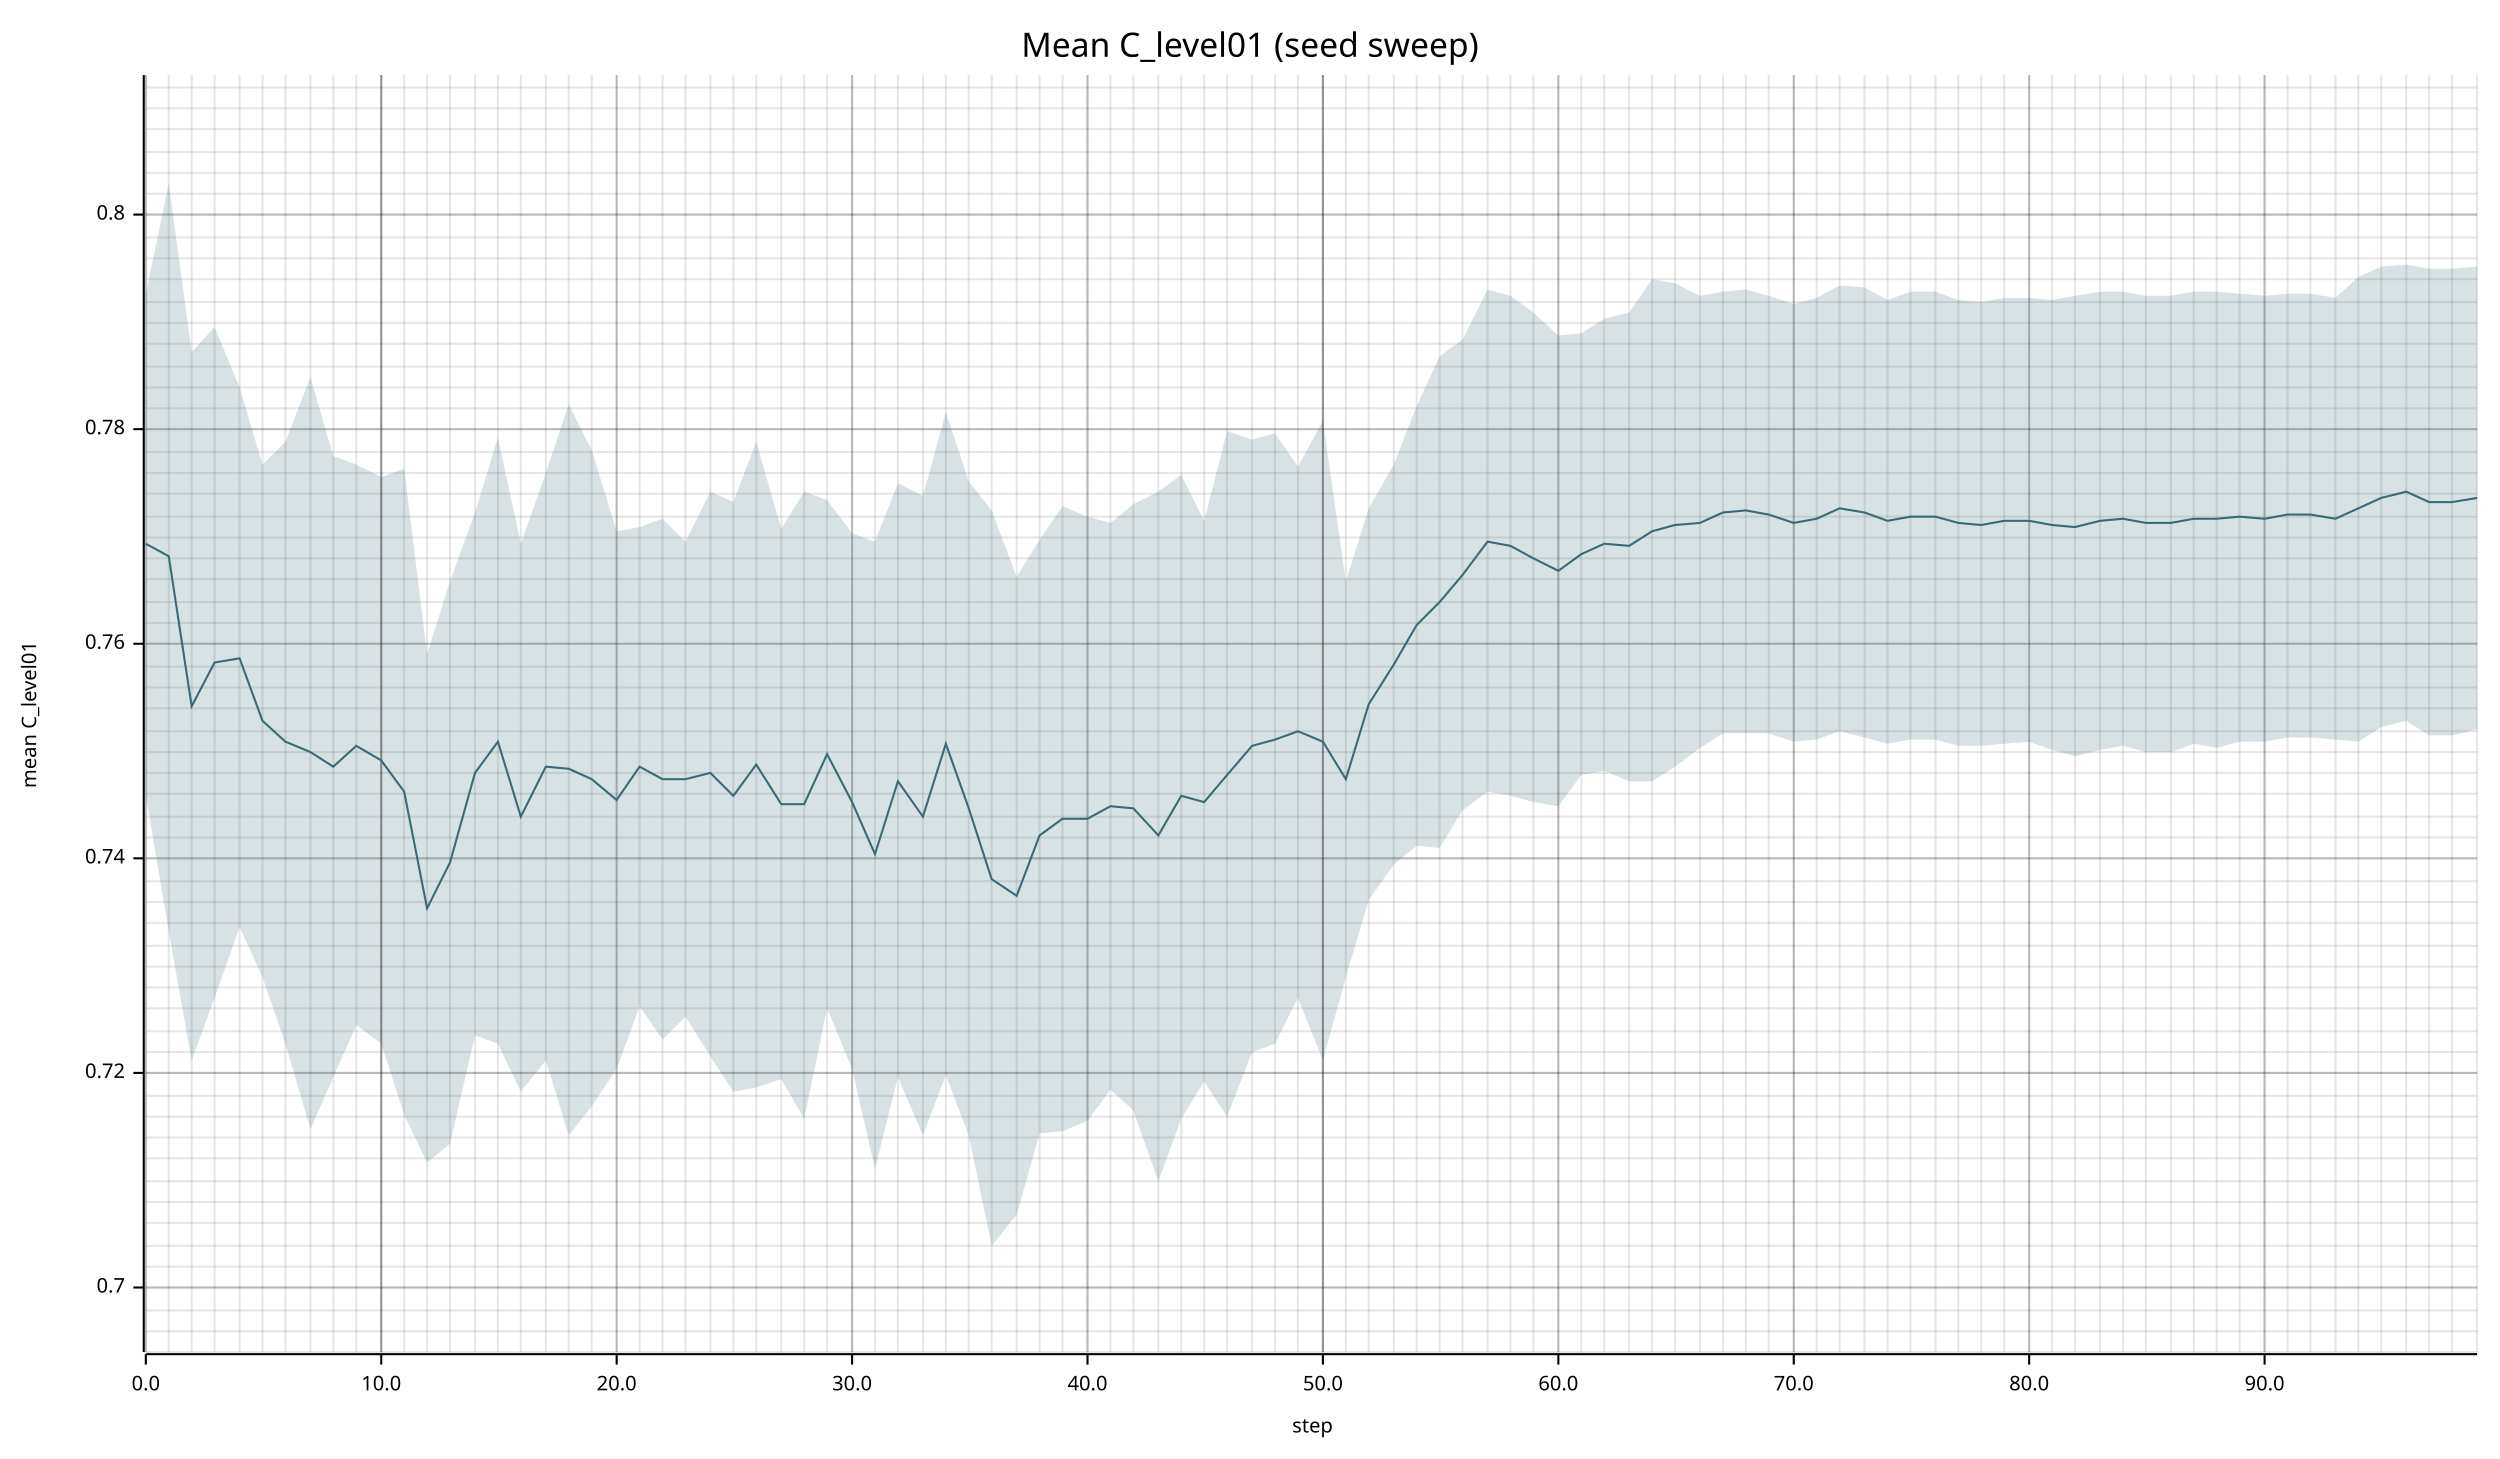
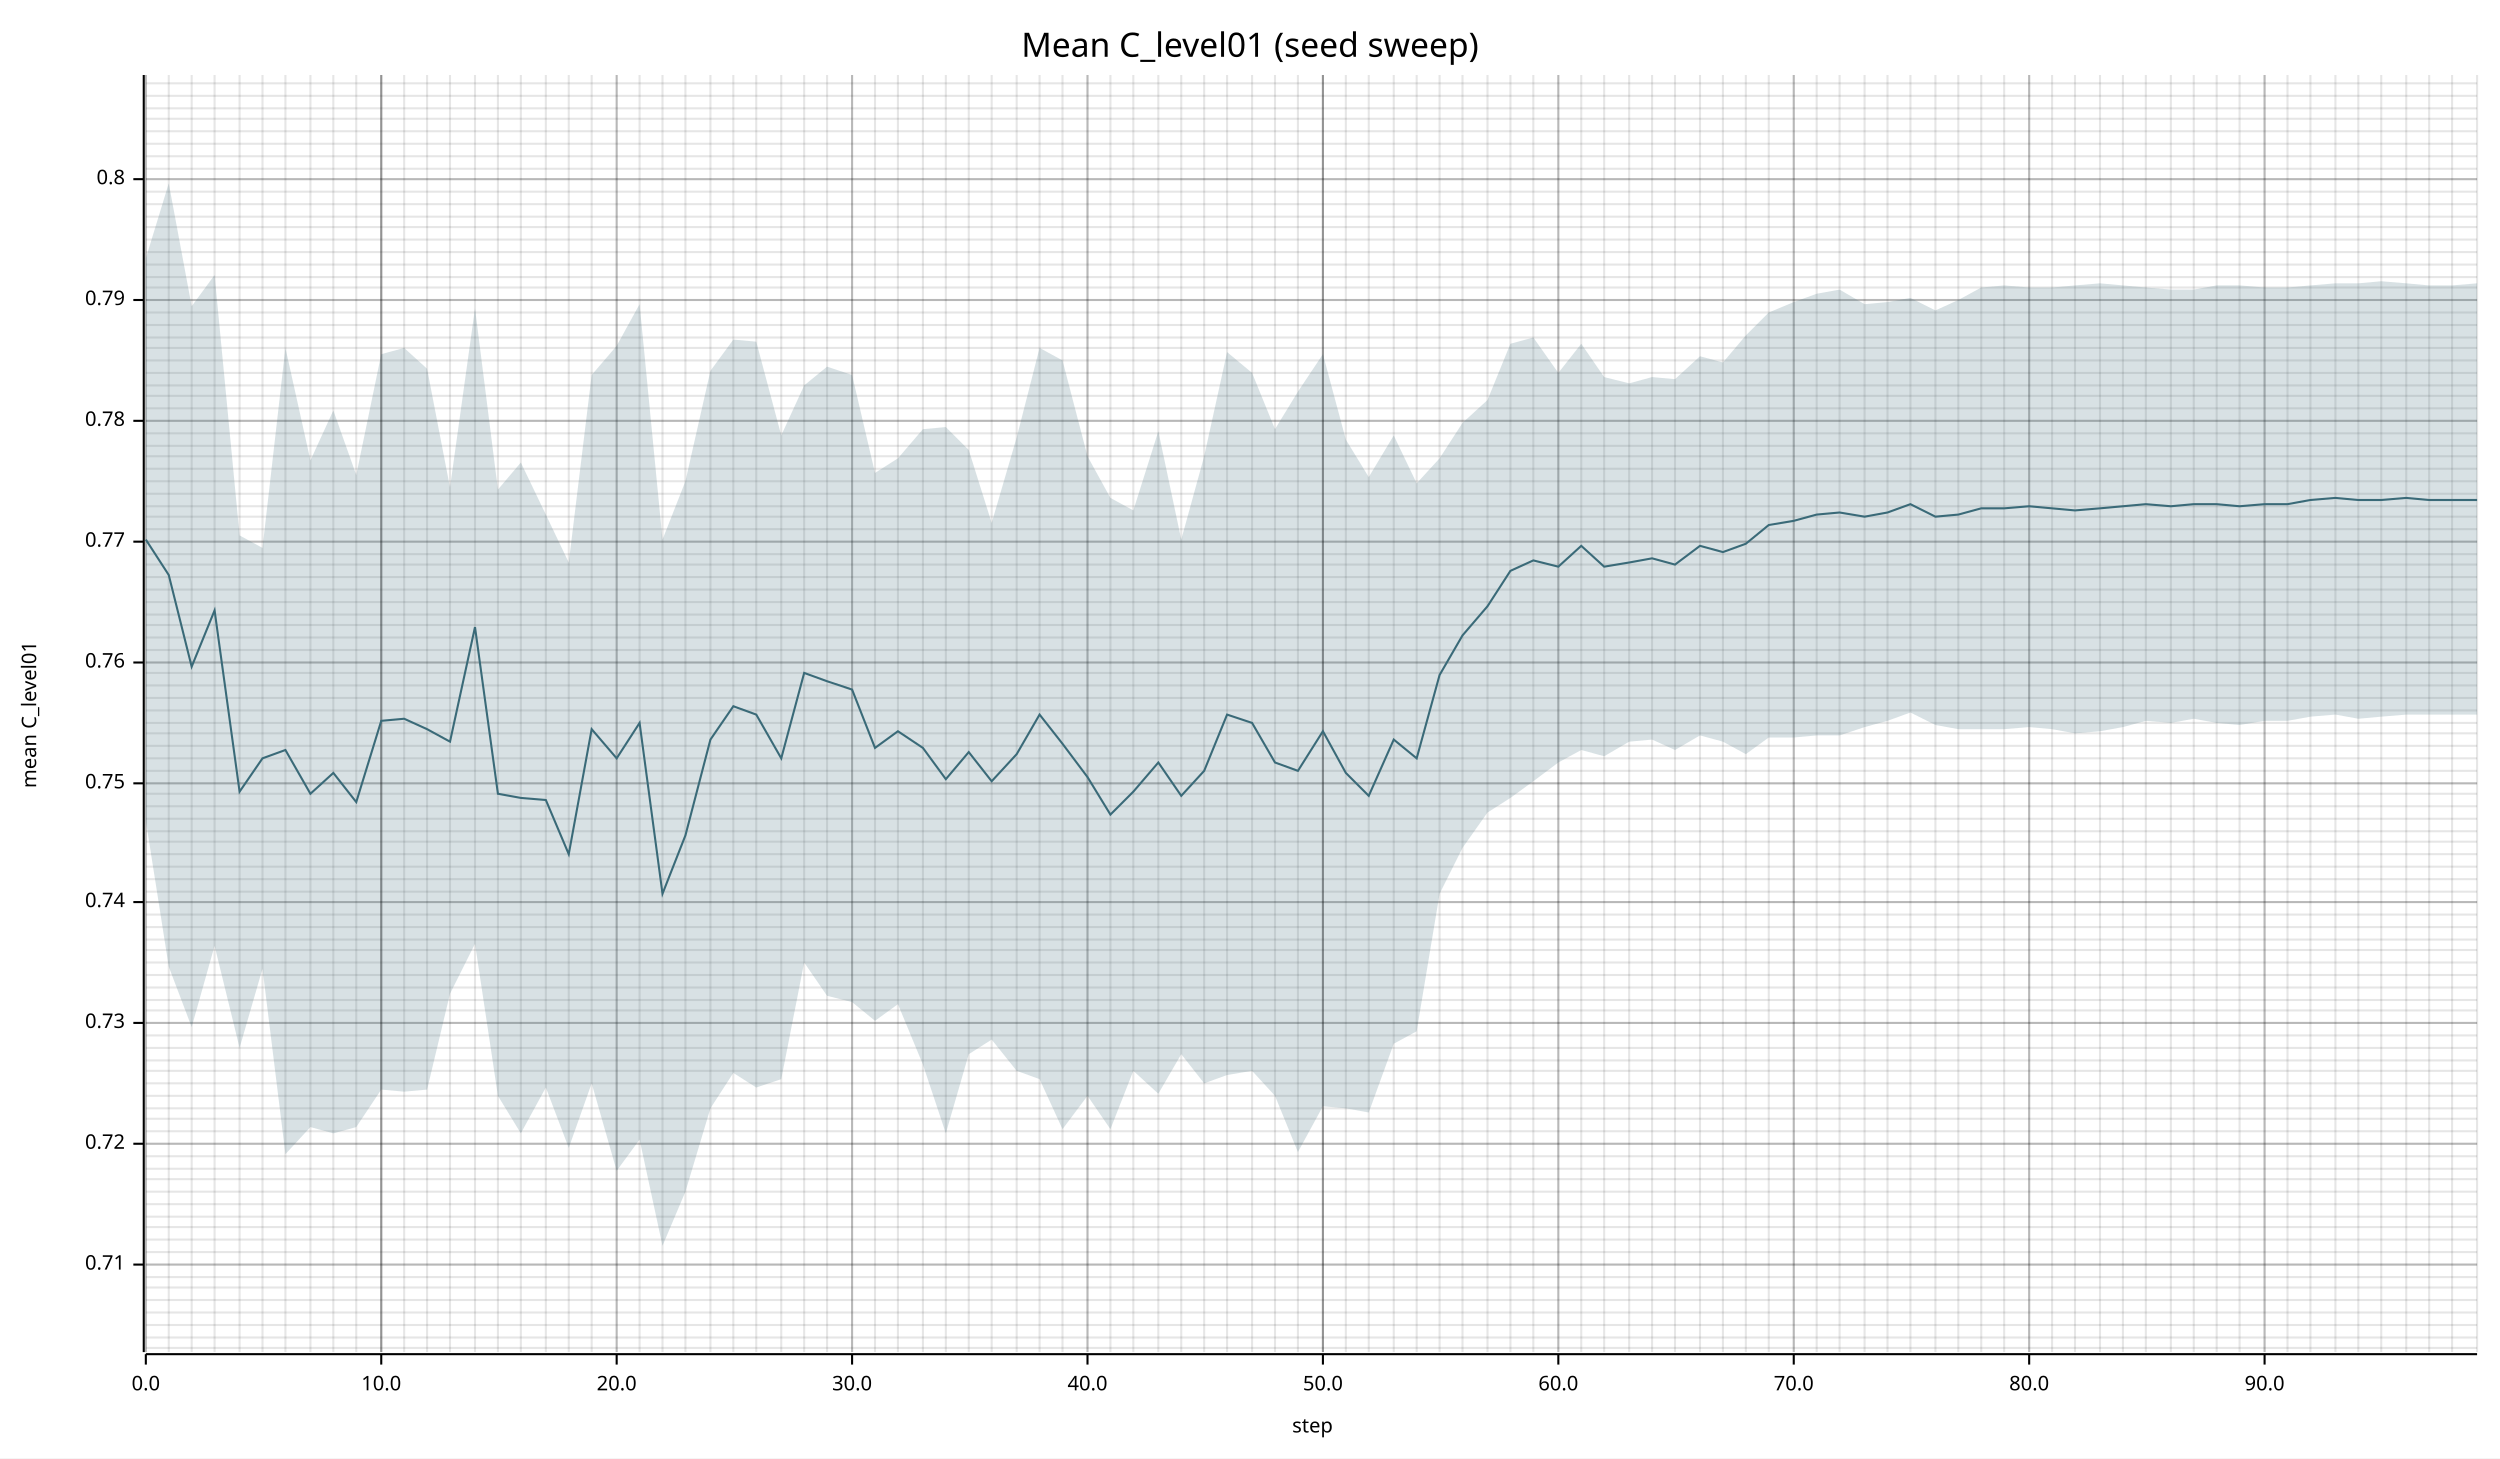
<svg xmlns="http://www.w3.org/2000/svg" width="1200" height="700" viewBox="0 0 1200 700">
  <rect x="0" y="0" width="1200" height="700" opacity="1" fill="#FFFFFF" stroke="none" />
  <text x="600" y="15" dy="0.76em" text-anchor="middle" font-family="sans-serif" font-size="16.129" opacity="1" fill="#000000">
Mean C_level01 (seed sweep)
</text>
  <line opacity="0.1" stroke="#000000" stroke-width="1" x1="70" y1="649" x2="70" y2="36" />
  <line opacity="0.1" stroke="#000000" stroke-width="1" x1="81" y1="649" x2="81" y2="36" />
  <line opacity="0.1" stroke="#000000" stroke-width="1" x1="92" y1="649" x2="92" y2="36" />
  <line opacity="0.1" stroke="#000000" stroke-width="1" x1="103" y1="649" x2="103" y2="36" />
  <line opacity="0.1" stroke="#000000" stroke-width="1" x1="115" y1="649" x2="115" y2="36" />
  <line opacity="0.1" stroke="#000000" stroke-width="1" x1="126" y1="649" x2="126" y2="36" />
  <line opacity="0.1" stroke="#000000" stroke-width="1" x1="137" y1="649" x2="137" y2="36" />
  <line opacity="0.1" stroke="#000000" stroke-width="1" x1="149" y1="649" x2="149" y2="36" />
  <line opacity="0.1" stroke="#000000" stroke-width="1" x1="160" y1="649" x2="160" y2="36" />
  <line opacity="0.1" stroke="#000000" stroke-width="1" x1="171" y1="649" x2="171" y2="36" />
  <line opacity="0.1" stroke="#000000" stroke-width="1" x1="183" y1="649" x2="183" y2="36" />
  <line opacity="0.1" stroke="#000000" stroke-width="1" x1="194" y1="649" x2="194" y2="36" />
  <line opacity="0.1" stroke="#000000" stroke-width="1" x1="205" y1="649" x2="205" y2="36" />
  <line opacity="0.1" stroke="#000000" stroke-width="1" x1="216" y1="649" x2="216" y2="36" />
  <line opacity="0.1" stroke="#000000" stroke-width="1" x1="228" y1="649" x2="228" y2="36" />
  <line opacity="0.1" stroke="#000000" stroke-width="1" x1="239" y1="649" x2="239" y2="36" />
  <line opacity="0.1" stroke="#000000" stroke-width="1" x1="250" y1="649" x2="250" y2="36" />
  <line opacity="0.1" stroke="#000000" stroke-width="1" x1="262" y1="649" x2="262" y2="36" />
  <line opacity="0.1" stroke="#000000" stroke-width="1" x1="273" y1="649" x2="273" y2="36" />
  <line opacity="0.1" stroke="#000000" stroke-width="1" x1="284" y1="649" x2="284" y2="36" />
  <line opacity="0.1" stroke="#000000" stroke-width="1" x1="296" y1="649" x2="296" y2="36" />
  <line opacity="0.1" stroke="#000000" stroke-width="1" x1="307" y1="649" x2="307" y2="36" />
  <line opacity="0.1" stroke="#000000" stroke-width="1" x1="318" y1="649" x2="318" y2="36" />
  <line opacity="0.1" stroke="#000000" stroke-width="1" x1="329" y1="649" x2="329" y2="36" />
  <line opacity="0.1" stroke="#000000" stroke-width="1" x1="341" y1="649" x2="341" y2="36" />
  <line opacity="0.1" stroke="#000000" stroke-width="1" x1="352" y1="649" x2="352" y2="36" />
  <line opacity="0.1" stroke="#000000" stroke-width="1" x1="363" y1="649" x2="363" y2="36" />
  <line opacity="0.1" stroke="#000000" stroke-width="1" x1="375" y1="649" x2="375" y2="36" />
  <line opacity="0.1" stroke="#000000" stroke-width="1" x1="386" y1="649" x2="386" y2="36" />
  <line opacity="0.1" stroke="#000000" stroke-width="1" x1="397" y1="649" x2="397" y2="36" />
  <line opacity="0.1" stroke="#000000" stroke-width="1" x1="409" y1="649" x2="409" y2="36" />
  <line opacity="0.1" stroke="#000000" stroke-width="1" x1="420" y1="649" x2="420" y2="36" />
  <line opacity="0.1" stroke="#000000" stroke-width="1" x1="431" y1="649" x2="431" y2="36" />
  <line opacity="0.1" stroke="#000000" stroke-width="1" x1="443" y1="649" x2="443" y2="36" />
  <line opacity="0.1" stroke="#000000" stroke-width="1" x1="454" y1="649" x2="454" y2="36" />
  <line opacity="0.1" stroke="#000000" stroke-width="1" x1="465" y1="649" x2="465" y2="36" />
  <line opacity="0.1" stroke="#000000" stroke-width="1" x1="476" y1="649" x2="476" y2="36" />
  <line opacity="0.1" stroke="#000000" stroke-width="1" x1="488" y1="649" x2="488" y2="36" />
  <line opacity="0.1" stroke="#000000" stroke-width="1" x1="499" y1="649" x2="499" y2="36" />
  <line opacity="0.1" stroke="#000000" stroke-width="1" x1="510" y1="649" x2="510" y2="36" />
  <line opacity="0.1" stroke="#000000" stroke-width="1" x1="522" y1="649" x2="522" y2="36" />
  <line opacity="0.1" stroke="#000000" stroke-width="1" x1="533" y1="649" x2="533" y2="36" />
  <line opacity="0.1" stroke="#000000" stroke-width="1" x1="544" y1="649" x2="544" y2="36" />
  <line opacity="0.1" stroke="#000000" stroke-width="1" x1="556" y1="649" x2="556" y2="36" />
  <line opacity="0.1" stroke="#000000" stroke-width="1" x1="567" y1="649" x2="567" y2="36" />
  <line opacity="0.1" stroke="#000000" stroke-width="1" x1="578" y1="649" x2="578" y2="36" />
  <line opacity="0.1" stroke="#000000" stroke-width="1" x1="589" y1="649" x2="589" y2="36" />
  <line opacity="0.1" stroke="#000000" stroke-width="1" x1="601" y1="649" x2="601" y2="36" />
  <line opacity="0.1" stroke="#000000" stroke-width="1" x1="612" y1="649" x2="612" y2="36" />
  <line opacity="0.1" stroke="#000000" stroke-width="1" x1="623" y1="649" x2="623" y2="36" />
  <line opacity="0.1" stroke="#000000" stroke-width="1" x1="635" y1="649" x2="635" y2="36" />
  <line opacity="0.1" stroke="#000000" stroke-width="1" x1="646" y1="649" x2="646" y2="36" />
  <line opacity="0.1" stroke="#000000" stroke-width="1" x1="657" y1="649" x2="657" y2="36" />
  <line opacity="0.1" stroke="#000000" stroke-width="1" x1="669" y1="649" x2="669" y2="36" />
  <line opacity="0.1" stroke="#000000" stroke-width="1" x1="680" y1="649" x2="680" y2="36" />
  <line opacity="0.1" stroke="#000000" stroke-width="1" x1="691" y1="649" x2="691" y2="36" />
  <line opacity="0.1" stroke="#000000" stroke-width="1" x1="702" y1="649" x2="702" y2="36" />
  <line opacity="0.1" stroke="#000000" stroke-width="1" x1="714" y1="649" x2="714" y2="36" />
  <line opacity="0.1" stroke="#000000" stroke-width="1" x1="725" y1="649" x2="725" y2="36" />
  <line opacity="0.1" stroke="#000000" stroke-width="1" x1="736" y1="649" x2="736" y2="36" />
  <line opacity="0.1" stroke="#000000" stroke-width="1" x1="748" y1="649" x2="748" y2="36" />
  <line opacity="0.1" stroke="#000000" stroke-width="1" x1="759" y1="649" x2="759" y2="36" />
  <line opacity="0.1" stroke="#000000" stroke-width="1" x1="770" y1="649" x2="770" y2="36" />
  <line opacity="0.1" stroke="#000000" stroke-width="1" x1="782" y1="649" x2="782" y2="36" />
  <line opacity="0.1" stroke="#000000" stroke-width="1" x1="793" y1="649" x2="793" y2="36" />
  <line opacity="0.1" stroke="#000000" stroke-width="1" x1="804" y1="649" x2="804" y2="36" />
  <line opacity="0.1" stroke="#000000" stroke-width="1" x1="816" y1="649" x2="816" y2="36" />
  <line opacity="0.1" stroke="#000000" stroke-width="1" x1="827" y1="649" x2="827" y2="36" />
  <line opacity="0.1" stroke="#000000" stroke-width="1" x1="838" y1="649" x2="838" y2="36" />
  <line opacity="0.1" stroke="#000000" stroke-width="1" x1="849" y1="649" x2="849" y2="36" />
  <line opacity="0.1" stroke="#000000" stroke-width="1" x1="861" y1="649" x2="861" y2="36" />
  <line opacity="0.1" stroke="#000000" stroke-width="1" x1="872" y1="649" x2="872" y2="36" />
  <line opacity="0.1" stroke="#000000" stroke-width="1" x1="883" y1="649" x2="883" y2="36" />
  <line opacity="0.1" stroke="#000000" stroke-width="1" x1="895" y1="649" x2="895" y2="36" />
  <line opacity="0.1" stroke="#000000" stroke-width="1" x1="906" y1="649" x2="906" y2="36" />
  <line opacity="0.1" stroke="#000000" stroke-width="1" x1="917" y1="649" x2="917" y2="36" />
  <line opacity="0.1" stroke="#000000" stroke-width="1" x1="929" y1="649" x2="929" y2="36" />
  <line opacity="0.1" stroke="#000000" stroke-width="1" x1="940" y1="649" x2="940" y2="36" />
  <line opacity="0.1" stroke="#000000" stroke-width="1" x1="951" y1="649" x2="951" y2="36" />
  <line opacity="0.1" stroke="#000000" stroke-width="1" x1="962" y1="649" x2="962" y2="36" />
  <line opacity="0.1" stroke="#000000" stroke-width="1" x1="974" y1="649" x2="974" y2="36" />
  <line opacity="0.1" stroke="#000000" stroke-width="1" x1="985" y1="649" x2="985" y2="36" />
  <line opacity="0.1" stroke="#000000" stroke-width="1" x1="996" y1="649" x2="996" y2="36" />
  <line opacity="0.1" stroke="#000000" stroke-width="1" x1="1008" y1="649" x2="1008" y2="36" />
  <line opacity="0.1" stroke="#000000" stroke-width="1" x1="1019" y1="649" x2="1019" y2="36" />
  <line opacity="0.1" stroke="#000000" stroke-width="1" x1="1030" y1="649" x2="1030" y2="36" />
  <line opacity="0.1" stroke="#000000" stroke-width="1" x1="1042" y1="649" x2="1042" y2="36" />
  <line opacity="0.1" stroke="#000000" stroke-width="1" x1="1053" y1="649" x2="1053" y2="36" />
  <line opacity="0.1" stroke="#000000" stroke-width="1" x1="1064" y1="649" x2="1064" y2="36" />
  <line opacity="0.1" stroke="#000000" stroke-width="1" x1="1075" y1="649" x2="1075" y2="36" />
  <line opacity="0.1" stroke="#000000" stroke-width="1" x1="1087" y1="649" x2="1087" y2="36" />
  <line opacity="0.1" stroke="#000000" stroke-width="1" x1="1098" y1="649" x2="1098" y2="36" />
  <line opacity="0.1" stroke="#000000" stroke-width="1" x1="1109" y1="649" x2="1109" y2="36" />
  <line opacity="0.1" stroke="#000000" stroke-width="1" x1="1121" y1="649" x2="1121" y2="36" />
  <line opacity="0.1" stroke="#000000" stroke-width="1" x1="1132" y1="649" x2="1132" y2="36" />
  <line opacity="0.1" stroke="#000000" stroke-width="1" x1="1143" y1="649" x2="1143" y2="36" />
  <line opacity="0.1" stroke="#000000" stroke-width="1" x1="1155" y1="649" x2="1155" y2="36" />
  <line opacity="0.1" stroke="#000000" stroke-width="1" x1="1166" y1="649" x2="1166" y2="36" />
  <line opacity="0.1" stroke="#000000" stroke-width="1" x1="1177" y1="649" x2="1177" y2="36" />
  <line opacity="0.1" stroke="#000000" stroke-width="1" x1="1189" y1="649" x2="1189" y2="36" />
-   <line opacity="0.1" stroke="#000000" stroke-width="1" x1="70" y1="649" x2="1189" y2="649" />
-   <line opacity="0.1" stroke="#000000" stroke-width="1" x1="70" y1="639" x2="1189" y2="639" />
-   <line opacity="0.1" stroke="#000000" stroke-width="1" x1="70" y1="629" x2="1189" y2="629" />
+   <line opacity="0.1" stroke="#000000" stroke-width="1" x1="70" y1="647" x2="1189" y2="647" />
+   <line opacity="0.1" stroke="#000000" stroke-width="1" x1="70" y1="642" x2="1189" y2="642" />
+   <line opacity="0.1" stroke="#000000" stroke-width="1" x1="70" y1="636" x2="1189" y2="636" />
+   <line opacity="0.1" stroke="#000000" stroke-width="1" x1="70" y1="630" x2="1189" y2="630" />
+   <line opacity="0.1" stroke="#000000" stroke-width="1" x1="70" y1="624" x2="1189" y2="624" />
  <line opacity="0.1" stroke="#000000" stroke-width="1" x1="70" y1="618" x2="1189" y2="618" />
-   <line opacity="0.1" stroke="#000000" stroke-width="1" x1="70" y1="608" x2="1189" y2="608" />
-   <line opacity="0.1" stroke="#000000" stroke-width="1" x1="70" y1="598" x2="1189" y2="598" />
-   <line opacity="0.1" stroke="#000000" stroke-width="1" x1="70" y1="587" x2="1189" y2="587" />
-   <line opacity="0.1" stroke="#000000" stroke-width="1" x1="70" y1="577" x2="1189" y2="577" />
-   <line opacity="0.1" stroke="#000000" stroke-width="1" x1="70" y1="567" x2="1189" y2="567" />
-   <line opacity="0.1" stroke="#000000" stroke-width="1" x1="70" y1="556" x2="1189" y2="556" />
-   <line opacity="0.1" stroke="#000000" stroke-width="1" x1="70" y1="546" x2="1189" y2="546" />
-   <line opacity="0.1" stroke="#000000" stroke-width="1" x1="70" y1="536" x2="1189" y2="536" />
+   <line opacity="0.1" stroke="#000000" stroke-width="1" x1="70" y1="613" x2="1189" y2="613" />
+   <line opacity="0.1" stroke="#000000" stroke-width="1" x1="70" y1="607" x2="1189" y2="607" />
+   <line opacity="0.1" stroke="#000000" stroke-width="1" x1="70" y1="601" x2="1189" y2="601" />
+   <line opacity="0.1" stroke="#000000" stroke-width="1" x1="70" y1="595" x2="1189" y2="595" />
+   <line opacity="0.1" stroke="#000000" stroke-width="1" x1="70" y1="589" x2="1189" y2="589" />
+   <line opacity="0.1" stroke="#000000" stroke-width="1" x1="70" y1="584" x2="1189" y2="584" />
+   <line opacity="0.1" stroke="#000000" stroke-width="1" x1="70" y1="578" x2="1189" y2="578" />
+   <line opacity="0.1" stroke="#000000" stroke-width="1" x1="70" y1="572" x2="1189" y2="572" />
+   <line opacity="0.1" stroke="#000000" stroke-width="1" x1="70" y1="566" x2="1189" y2="566" />
+   <line opacity="0.1" stroke="#000000" stroke-width="1" x1="70" y1="561" x2="1189" y2="561" />
+   <line opacity="0.1" stroke="#000000" stroke-width="1" x1="70" y1="555" x2="1189" y2="555" />
+   <line opacity="0.1" stroke="#000000" stroke-width="1" x1="70" y1="549" x2="1189" y2="549" />
+   <line opacity="0.1" stroke="#000000" stroke-width="1" x1="70" y1="543" x2="1189" y2="543" />
+   <line opacity="0.1" stroke="#000000" stroke-width="1" x1="70" y1="537" x2="1189" y2="537" />
+   <line opacity="0.1" stroke="#000000" stroke-width="1" x1="70" y1="532" x2="1189" y2="532" />
  <line opacity="0.1" stroke="#000000" stroke-width="1" x1="70" y1="526" x2="1189" y2="526" />
-   <line opacity="0.1" stroke="#000000" stroke-width="1" x1="70" y1="515" x2="1189" y2="515" />
-   <line opacity="0.1" stroke="#000000" stroke-width="1" x1="70" y1="505" x2="1189" y2="505" />
-   <line opacity="0.1" stroke="#000000" stroke-width="1" x1="70" y1="495" x2="1189" y2="495" />
-   <line opacity="0.1" stroke="#000000" stroke-width="1" x1="70" y1="484" x2="1189" y2="484" />
+   <line opacity="0.1" stroke="#000000" stroke-width="1" x1="70" y1="520" x2="1189" y2="520" />
+   <line opacity="0.1" stroke="#000000" stroke-width="1" x1="70" y1="514" x2="1189" y2="514" />
+   <line opacity="0.1" stroke="#000000" stroke-width="1" x1="70" y1="509" x2="1189" y2="509" />
+   <line opacity="0.1" stroke="#000000" stroke-width="1" x1="70" y1="503" x2="1189" y2="503" />
+   <line opacity="0.1" stroke="#000000" stroke-width="1" x1="70" y1="497" x2="1189" y2="497" />
+   <line opacity="0.1" stroke="#000000" stroke-width="1" x1="70" y1="491" x2="1189" y2="491" />
+   <line opacity="0.1" stroke="#000000" stroke-width="1" x1="70" y1="485" x2="1189" y2="485" />
+   <line opacity="0.1" stroke="#000000" stroke-width="1" x1="70" y1="480" x2="1189" y2="480" />
  <line opacity="0.1" stroke="#000000" stroke-width="1" x1="70" y1="474" x2="1189" y2="474" />
-   <line opacity="0.1" stroke="#000000" stroke-width="1" x1="70" y1="464" x2="1189" y2="464" />
-   <line opacity="0.1" stroke="#000000" stroke-width="1" x1="70" y1="454" x2="1189" y2="454" />
-   <line opacity="0.1" stroke="#000000" stroke-width="1" x1="70" y1="443" x2="1189" y2="443" />
+   <line opacity="0.1" stroke="#000000" stroke-width="1" x1="70" y1="468" x2="1189" y2="468" />
+   <line opacity="0.1" stroke="#000000" stroke-width="1" x1="70" y1="462" x2="1189" y2="462" />
+   <line opacity="0.1" stroke="#000000" stroke-width="1" x1="70" y1="456" x2="1189" y2="456" />
+   <line opacity="0.1" stroke="#000000" stroke-width="1" x1="70" y1="451" x2="1189" y2="451" />
+   <line opacity="0.1" stroke="#000000" stroke-width="1" x1="70" y1="445" x2="1189" y2="445" />
+   <line opacity="0.1" stroke="#000000" stroke-width="1" x1="70" y1="439" x2="1189" y2="439" />
  <line opacity="0.1" stroke="#000000" stroke-width="1" x1="70" y1="433" x2="1189" y2="433" />
-   <line opacity="0.1" stroke="#000000" stroke-width="1" x1="70" y1="423" x2="1189" y2="423" />
-   <line opacity="0.1" stroke="#000000" stroke-width="1" x1="70" y1="412" x2="1189" y2="412" />
-   <line opacity="0.1" stroke="#000000" stroke-width="1" x1="70" y1="402" x2="1189" y2="402" />
-   <line opacity="0.1" stroke="#000000" stroke-width="1" x1="70" y1="392" x2="1189" y2="392" />
+   <line opacity="0.1" stroke="#000000" stroke-width="1" x1="70" y1="428" x2="1189" y2="428" />
+   <line opacity="0.1" stroke="#000000" stroke-width="1" x1="70" y1="422" x2="1189" y2="422" />
+   <line opacity="0.1" stroke="#000000" stroke-width="1" x1="70" y1="416" x2="1189" y2="416" />
+   <line opacity="0.1" stroke="#000000" stroke-width="1" x1="70" y1="410" x2="1189" y2="410" />
+   <line opacity="0.1" stroke="#000000" stroke-width="1" x1="70" y1="404" x2="1189" y2="404" />
+   <line opacity="0.1" stroke="#000000" stroke-width="1" x1="70" y1="399" x2="1189" y2="399" />
+   <line opacity="0.1" stroke="#000000" stroke-width="1" x1="70" y1="393" x2="1189" y2="393" />
+   <line opacity="0.1" stroke="#000000" stroke-width="1" x1="70" y1="387" x2="1189" y2="387" />
  <line opacity="0.1" stroke="#000000" stroke-width="1" x1="70" y1="381" x2="1189" y2="381" />
-   <line opacity="0.1" stroke="#000000" stroke-width="1" x1="70" y1="371" x2="1189" y2="371" />
-   <line opacity="0.1" stroke="#000000" stroke-width="1" x1="70" y1="361" x2="1189" y2="361" />
-   <line opacity="0.1" stroke="#000000" stroke-width="1" x1="70" y1="351" x2="1189" y2="351" />
-   <line opacity="0.1" stroke="#000000" stroke-width="1" x1="70" y1="340" x2="1189" y2="340" />
-   <line opacity="0.1" stroke="#000000" stroke-width="1" x1="70" y1="330" x2="1189" y2="330" />
-   <line opacity="0.1" stroke="#000000" stroke-width="1" x1="70" y1="320" x2="1189" y2="320" />
-   <line opacity="0.1" stroke="#000000" stroke-width="1" x1="70" y1="309" x2="1189" y2="309" />
-   <line opacity="0.1" stroke="#000000" stroke-width="1" x1="70" y1="299" x2="1189" y2="299" />
+   <line opacity="0.1" stroke="#000000" stroke-width="1" x1="70" y1="376" x2="1189" y2="376" />
+   <line opacity="0.1" stroke="#000000" stroke-width="1" x1="70" y1="370" x2="1189" y2="370" />
+   <line opacity="0.1" stroke="#000000" stroke-width="1" x1="70" y1="364" x2="1189" y2="364" />
+   <line opacity="0.1" stroke="#000000" stroke-width="1" x1="70" y1="358" x2="1189" y2="358" />
+   <line opacity="0.1" stroke="#000000" stroke-width="1" x1="70" y1="352" x2="1189" y2="352" />
+   <line opacity="0.1" stroke="#000000" stroke-width="1" x1="70" y1="347" x2="1189" y2="347" />
+   <line opacity="0.1" stroke="#000000" stroke-width="1" x1="70" y1="341" x2="1189" y2="341" />
+   <line opacity="0.1" stroke="#000000" stroke-width="1" x1="70" y1="335" x2="1189" y2="335" />
+   <line opacity="0.1" stroke="#000000" stroke-width="1" x1="70" y1="329" x2="1189" y2="329" />
+   <line opacity="0.1" stroke="#000000" stroke-width="1" x1="70" y1="323" x2="1189" y2="323" />
+   <line opacity="0.1" stroke="#000000" stroke-width="1" x1="70" y1="318" x2="1189" y2="318" />
+   <line opacity="0.1" stroke="#000000" stroke-width="1" x1="70" y1="312" x2="1189" y2="312" />
+   <line opacity="0.1" stroke="#000000" stroke-width="1" x1="70" y1="306" x2="1189" y2="306" />
+   <line opacity="0.1" stroke="#000000" stroke-width="1" x1="70" y1="300" x2="1189" y2="300" />
+   <line opacity="0.1" stroke="#000000" stroke-width="1" x1="70" y1="295" x2="1189" y2="295" />
  <line opacity="0.1" stroke="#000000" stroke-width="1" x1="70" y1="289" x2="1189" y2="289" />
-   <line opacity="0.1" stroke="#000000" stroke-width="1" x1="70" y1="278" x2="1189" y2="278" />
-   <line opacity="0.1" stroke="#000000" stroke-width="1" x1="70" y1="268" x2="1189" y2="268" />
-   <line opacity="0.1" stroke="#000000" stroke-width="1" x1="70" y1="258" x2="1189" y2="258" />
+   <line opacity="0.1" stroke="#000000" stroke-width="1" x1="70" y1="283" x2="1189" y2="283" />
+   <line opacity="0.1" stroke="#000000" stroke-width="1" x1="70" y1="277" x2="1189" y2="277" />
+   <line opacity="0.1" stroke="#000000" stroke-width="1" x1="70" y1="271" x2="1189" y2="271" />
+   <line opacity="0.1" stroke="#000000" stroke-width="1" x1="70" y1="266" x2="1189" y2="266" />
+   <line opacity="0.1" stroke="#000000" stroke-width="1" x1="70" y1="260" x2="1189" y2="260" />
+   <line opacity="0.1" stroke="#000000" stroke-width="1" x1="70" y1="254" x2="1189" y2="254" />
  <line opacity="0.1" stroke="#000000" stroke-width="1" x1="70" y1="248" x2="1189" y2="248" />
+   <line opacity="0.1" stroke="#000000" stroke-width="1" x1="70" y1="243" x2="1189" y2="243" />
  <line opacity="0.1" stroke="#000000" stroke-width="1" x1="70" y1="237" x2="1189" y2="237" />
-   <line opacity="0.1" stroke="#000000" stroke-width="1" x1="70" y1="227" x2="1189" y2="227" />
-   <line opacity="0.1" stroke="#000000" stroke-width="1" x1="70" y1="217" x2="1189" y2="217" />
-   <line opacity="0.1" stroke="#000000" stroke-width="1" x1="70" y1="206" x2="1189" y2="206" />
+   <line opacity="0.1" stroke="#000000" stroke-width="1" x1="70" y1="231" x2="1189" y2="231" />
+   <line opacity="0.1" stroke="#000000" stroke-width="1" x1="70" y1="225" x2="1189" y2="225" />
+   <line opacity="0.1" stroke="#000000" stroke-width="1" x1="70" y1="219" x2="1189" y2="219" />
+   <line opacity="0.1" stroke="#000000" stroke-width="1" x1="70" y1="214" x2="1189" y2="214" />
+   <line opacity="0.1" stroke="#000000" stroke-width="1" x1="70" y1="208" x2="1189" y2="208" />
+   <line opacity="0.1" stroke="#000000" stroke-width="1" x1="70" y1="202" x2="1189" y2="202" />
  <line opacity="0.1" stroke="#000000" stroke-width="1" x1="70" y1="196" x2="1189" y2="196" />
-   <line opacity="0.1" stroke="#000000" stroke-width="1" x1="70" y1="186" x2="1189" y2="186" />
-   <line opacity="0.1" stroke="#000000" stroke-width="1" x1="70" y1="176" x2="1189" y2="176" />
-   <line opacity="0.1" stroke="#000000" stroke-width="1" x1="70" y1="165" x2="1189" y2="165" />
-   <line opacity="0.1" stroke="#000000" stroke-width="1" x1="70" y1="155" x2="1189" y2="155" />
-   <line opacity="0.1" stroke="#000000" stroke-width="1" x1="70" y1="145" x2="1189" y2="145" />
-   <line opacity="0.1" stroke="#000000" stroke-width="1" x1="70" y1="134" x2="1189" y2="134" />
-   <line opacity="0.1" stroke="#000000" stroke-width="1" x1="70" y1="124" x2="1189" y2="124" />
-   <line opacity="0.1" stroke="#000000" stroke-width="1" x1="70" y1="114" x2="1189" y2="114" />
-   <line opacity="0.1" stroke="#000000" stroke-width="1" x1="70" y1="103" x2="1189" y2="103" />
-   <line opacity="0.1" stroke="#000000" stroke-width="1" x1="70" y1="93" x2="1189" y2="93" />
-   <line opacity="0.1" stroke="#000000" stroke-width="1" x1="70" y1="83" x2="1189" y2="83" />
-   <line opacity="0.1" stroke="#000000" stroke-width="1" x1="70" y1="73" x2="1189" y2="73" />
-   <line opacity="0.1" stroke="#000000" stroke-width="1" x1="70" y1="62" x2="1189" y2="62" />
+   <line opacity="0.1" stroke="#000000" stroke-width="1" x1="70" y1="190" x2="1189" y2="190" />
+   <line opacity="0.1" stroke="#000000" stroke-width="1" x1="70" y1="185" x2="1189" y2="185" />
+   <line opacity="0.1" stroke="#000000" stroke-width="1" x1="70" y1="179" x2="1189" y2="179" />
+   <line opacity="0.1" stroke="#000000" stroke-width="1" x1="70" y1="173" x2="1189" y2="173" />
+   <line opacity="0.1" stroke="#000000" stroke-width="1" x1="70" y1="167" x2="1189" y2="167" />
+   <line opacity="0.1" stroke="#000000" stroke-width="1" x1="70" y1="162" x2="1189" y2="162" />
+   <line opacity="0.1" stroke="#000000" stroke-width="1" x1="70" y1="156" x2="1189" y2="156" />
+   <line opacity="0.1" stroke="#000000" stroke-width="1" x1="70" y1="150" x2="1189" y2="150" />
+   <line opacity="0.1" stroke="#000000" stroke-width="1" x1="70" y1="144" x2="1189" y2="144" />
+   <line opacity="0.1" stroke="#000000" stroke-width="1" x1="70" y1="138" x2="1189" y2="138" />
+   <line opacity="0.1" stroke="#000000" stroke-width="1" x1="70" y1="133" x2="1189" y2="133" />
+   <line opacity="0.1" stroke="#000000" stroke-width="1" x1="70" y1="127" x2="1189" y2="127" />
+   <line opacity="0.1" stroke="#000000" stroke-width="1" x1="70" y1="121" x2="1189" y2="121" />
+   <line opacity="0.1" stroke="#000000" stroke-width="1" x1="70" y1="115" x2="1189" y2="115" />
+   <line opacity="0.1" stroke="#000000" stroke-width="1" x1="70" y1="109" x2="1189" y2="109" />
+   <line opacity="0.1" stroke="#000000" stroke-width="1" x1="70" y1="104" x2="1189" y2="104" />
+   <line opacity="0.1" stroke="#000000" stroke-width="1" x1="70" y1="98" x2="1189" y2="98" />
+   <line opacity="0.1" stroke="#000000" stroke-width="1" x1="70" y1="92" x2="1189" y2="92" />
+   <line opacity="0.1" stroke="#000000" stroke-width="1" x1="70" y1="86" x2="1189" y2="86" />
+   <line opacity="0.1" stroke="#000000" stroke-width="1" x1="70" y1="81" x2="1189" y2="81" />
+   <line opacity="0.1" stroke="#000000" stroke-width="1" x1="70" y1="75" x2="1189" y2="75" />
+   <line opacity="0.1" stroke="#000000" stroke-width="1" x1="70" y1="69" x2="1189" y2="69" />
+   <line opacity="0.1" stroke="#000000" stroke-width="1" x1="70" y1="63" x2="1189" y2="63" />
+   <line opacity="0.1" stroke="#000000" stroke-width="1" x1="70" y1="57" x2="1189" y2="57" />
  <line opacity="0.1" stroke="#000000" stroke-width="1" x1="70" y1="52" x2="1189" y2="52" />
-   <line opacity="0.1" stroke="#000000" stroke-width="1" x1="70" y1="42" x2="1189" y2="42" />
+   <line opacity="0.1" stroke="#000000" stroke-width="1" x1="70" y1="46" x2="1189" y2="46" />
+   <line opacity="0.1" stroke="#000000" stroke-width="1" x1="70" y1="40" x2="1189" y2="40" />
  <text x="10" y="343" dy="0.76em" text-anchor="middle" font-family="sans-serif" font-size="9.677" opacity="1" fill="#000000" transform="rotate(270, 10, 343)">
mean C_level01
</text>
  <text x="630" y="690" dy="-0.5ex" text-anchor="middle" font-family="sans-serif" font-size="9.677" opacity="1" fill="#000000">
step
</text>
  <line opacity="0.2" stroke="#000000" stroke-width="1" x1="70" y1="649" x2="70" y2="36" />
  <line opacity="0.2" stroke="#000000" stroke-width="1" x1="183" y1="649" x2="183" y2="36" />
  <line opacity="0.2" stroke="#000000" stroke-width="1" x1="296" y1="649" x2="296" y2="36" />
  <line opacity="0.2" stroke="#000000" stroke-width="1" x1="409" y1="649" x2="409" y2="36" />
  <line opacity="0.2" stroke="#000000" stroke-width="1" x1="522" y1="649" x2="522" y2="36" />
  <line opacity="0.2" stroke="#000000" stroke-width="1" x1="635" y1="649" x2="635" y2="36" />
  <line opacity="0.2" stroke="#000000" stroke-width="1" x1="748" y1="649" x2="748" y2="36" />
  <line opacity="0.2" stroke="#000000" stroke-width="1" x1="861" y1="649" x2="861" y2="36" />
  <line opacity="0.2" stroke="#000000" stroke-width="1" x1="974" y1="649" x2="974" y2="36" />
  <line opacity="0.2" stroke="#000000" stroke-width="1" x1="1087" y1="649" x2="1087" y2="36" />
-   <line opacity="0.2" stroke="#000000" stroke-width="1" x1="70" y1="618" x2="1189" y2="618" />
-   <line opacity="0.2" stroke="#000000" stroke-width="1" x1="70" y1="515" x2="1189" y2="515" />
-   <line opacity="0.2" stroke="#000000" stroke-width="1" x1="70" y1="412" x2="1189" y2="412" />
-   <line opacity="0.2" stroke="#000000" stroke-width="1" x1="70" y1="309" x2="1189" y2="309" />
-   <line opacity="0.2" stroke="#000000" stroke-width="1" x1="70" y1="206" x2="1189" y2="206" />
-   <line opacity="0.2" stroke="#000000" stroke-width="1" x1="70" y1="103" x2="1189" y2="103" />
+   <line opacity="0.2" stroke="#000000" stroke-width="1" x1="70" y1="607" x2="1189" y2="607" />
+   <line opacity="0.2" stroke="#000000" stroke-width="1" x1="70" y1="549" x2="1189" y2="549" />
+   <line opacity="0.2" stroke="#000000" stroke-width="1" x1="70" y1="491" x2="1189" y2="491" />
+   <line opacity="0.2" stroke="#000000" stroke-width="1" x1="70" y1="433" x2="1189" y2="433" />
+   <line opacity="0.2" stroke="#000000" stroke-width="1" x1="70" y1="376" x2="1189" y2="376" />
+   <line opacity="0.2" stroke="#000000" stroke-width="1" x1="70" y1="318" x2="1189" y2="318" />
+   <line opacity="0.2" stroke="#000000" stroke-width="1" x1="70" y1="260" x2="1189" y2="260" />
+   <line opacity="0.2" stroke="#000000" stroke-width="1" x1="70" y1="202" x2="1189" y2="202" />
+   <line opacity="0.2" stroke="#000000" stroke-width="1" x1="70" y1="144" x2="1189" y2="144" />
+   <line opacity="0.2" stroke="#000000" stroke-width="1" x1="70" y1="86" x2="1189" y2="86" />
  <polyline fill="none" opacity="1" stroke="#000000" stroke-width="1" points="69,36 69,649 " />
-   <text x="60" y="618" dy="0.5ex" text-anchor="end" font-family="sans-serif" font-size="9.677" opacity="1" fill="#000000">
- 0.7
- </text>
-   <polyline fill="none" opacity="1" stroke="#000000" stroke-width="1" points="64,618 69,618 " />
-   <text x="60" y="515" dy="0.5ex" text-anchor="end" font-family="sans-serif" font-size="9.677" opacity="1" fill="#000000">
+   <text x="60" y="607" dy="0.5ex" text-anchor="end" font-family="sans-serif" font-size="9.677" opacity="1" fill="#000000">
+ 0.71
+ </text>
+   <polyline fill="none" opacity="1" stroke="#000000" stroke-width="1" points="64,607 69,607 " />
+   <text x="60" y="549" dy="0.5ex" text-anchor="end" font-family="sans-serif" font-size="9.677" opacity="1" fill="#000000">
0.72
</text>
-   <polyline fill="none" opacity="1" stroke="#000000" stroke-width="1" points="64,515 69,515 " />
-   <text x="60" y="412" dy="0.5ex" text-anchor="end" font-family="sans-serif" font-size="9.677" opacity="1" fill="#000000">
+   <polyline fill="none" opacity="1" stroke="#000000" stroke-width="1" points="64,549 69,549 " />
+   <text x="60" y="491" dy="0.5ex" text-anchor="end" font-family="sans-serif" font-size="9.677" opacity="1" fill="#000000">
+ 0.73
+ </text>
+   <polyline fill="none" opacity="1" stroke="#000000" stroke-width="1" points="64,491 69,491 " />
+   <text x="60" y="433" dy="0.5ex" text-anchor="end" font-family="sans-serif" font-size="9.677" opacity="1" fill="#000000">
0.74
</text>
-   <polyline fill="none" opacity="1" stroke="#000000" stroke-width="1" points="64,412 69,412 " />
-   <text x="60" y="309" dy="0.5ex" text-anchor="end" font-family="sans-serif" font-size="9.677" opacity="1" fill="#000000">
+   <polyline fill="none" opacity="1" stroke="#000000" stroke-width="1" points="64,433 69,433 " />
+   <text x="60" y="376" dy="0.5ex" text-anchor="end" font-family="sans-serif" font-size="9.677" opacity="1" fill="#000000">
+ 0.75
+ </text>
+   <polyline fill="none" opacity="1" stroke="#000000" stroke-width="1" points="64,376 69,376 " />
+   <text x="60" y="318" dy="0.5ex" text-anchor="end" font-family="sans-serif" font-size="9.677" opacity="1" fill="#000000">
0.76
</text>
-   <polyline fill="none" opacity="1" stroke="#000000" stroke-width="1" points="64,309 69,309 " />
-   <text x="60" y="206" dy="0.5ex" text-anchor="end" font-family="sans-serif" font-size="9.677" opacity="1" fill="#000000">
+   <polyline fill="none" opacity="1" stroke="#000000" stroke-width="1" points="64,318 69,318 " />
+   <text x="60" y="260" dy="0.5ex" text-anchor="end" font-family="sans-serif" font-size="9.677" opacity="1" fill="#000000">
+ 0.77
+ </text>
+   <polyline fill="none" opacity="1" stroke="#000000" stroke-width="1" points="64,260 69,260 " />
+   <text x="60" y="202" dy="0.5ex" text-anchor="end" font-family="sans-serif" font-size="9.677" opacity="1" fill="#000000">
0.78
</text>
-   <polyline fill="none" opacity="1" stroke="#000000" stroke-width="1" points="64,206 69,206 " />
-   <text x="60" y="103" dy="0.5ex" text-anchor="end" font-family="sans-serif" font-size="9.677" opacity="1" fill="#000000">
+   <polyline fill="none" opacity="1" stroke="#000000" stroke-width="1" points="64,202 69,202 " />
+   <text x="60" y="144" dy="0.5ex" text-anchor="end" font-family="sans-serif" font-size="9.677" opacity="1" fill="#000000">
+ 0.79
+ </text>
+   <polyline fill="none" opacity="1" stroke="#000000" stroke-width="1" points="64,144 69,144 " />
+   <text x="60" y="86" dy="0.5ex" text-anchor="end" font-family="sans-serif" font-size="9.677" opacity="1" fill="#000000">
0.8
</text>
-   <polyline fill="none" opacity="1" stroke="#000000" stroke-width="1" points="64,103 69,103 " />
+   <polyline fill="none" opacity="1" stroke="#000000" stroke-width="1" points="64,86 69,86 " />
  <polyline fill="none" opacity="1" stroke="#000000" stroke-width="1" points="70,650 1189,650 " />
  <text x="70" y="660" dy="0.76em" text-anchor="middle" font-family="sans-serif" font-size="9.677" opacity="1" fill="#000000">
0.0
</text>
  <polyline fill="none" opacity="1" stroke="#000000" stroke-width="1" points="70,650 70,655 " />
  <text x="183" y="660" dy="0.76em" text-anchor="middle" font-family="sans-serif" font-size="9.677" opacity="1" fill="#000000">
10.0
</text>
  <polyline fill="none" opacity="1" stroke="#000000" stroke-width="1" points="183,650 183,655 " />
  <text x="296" y="660" dy="0.76em" text-anchor="middle" font-family="sans-serif" font-size="9.677" opacity="1" fill="#000000">
20.0
</text>
  <polyline fill="none" opacity="1" stroke="#000000" stroke-width="1" points="296,650 296,655 " />
  <text x="409" y="660" dy="0.76em" text-anchor="middle" font-family="sans-serif" font-size="9.677" opacity="1" fill="#000000">
30.0
</text>
  <polyline fill="none" opacity="1" stroke="#000000" stroke-width="1" points="409,650 409,655 " />
  <text x="522" y="660" dy="0.76em" text-anchor="middle" font-family="sans-serif" font-size="9.677" opacity="1" fill="#000000">
40.0
</text>
  <polyline fill="none" opacity="1" stroke="#000000" stroke-width="1" points="522,650 522,655 " />
  <text x="635" y="660" dy="0.76em" text-anchor="middle" font-family="sans-serif" font-size="9.677" opacity="1" fill="#000000">
50.0
</text>
  <polyline fill="none" opacity="1" stroke="#000000" stroke-width="1" points="635,650 635,655 " />
  <text x="748" y="660" dy="0.76em" text-anchor="middle" font-family="sans-serif" font-size="9.677" opacity="1" fill="#000000">
60.0
</text>
  <polyline fill="none" opacity="1" stroke="#000000" stroke-width="1" points="748,650 748,655 " />
  <text x="861" y="660" dy="0.76em" text-anchor="middle" font-family="sans-serif" font-size="9.677" opacity="1" fill="#000000">
70.0
</text>
  <polyline fill="none" opacity="1" stroke="#000000" stroke-width="1" points="861,650 861,655 " />
  <text x="974" y="660" dy="0.76em" text-anchor="middle" font-family="sans-serif" font-size="9.677" opacity="1" fill="#000000">
80.0
</text>
  <polyline fill="none" opacity="1" stroke="#000000" stroke-width="1" points="974,650 974,655 " />
  <text x="1087" y="660" dy="0.76em" text-anchor="middle" font-family="sans-serif" font-size="9.677" opacity="1" fill="#000000">
90.0
</text>
  <polyline fill="none" opacity="1" stroke="#000000" stroke-width="1" points="1087,650 1087,655 " />
-   <polygon opacity="0.2" fill="#3A6A78" points="70,141 81,88 92,169 103,157 115,186 126,223 137,212 149,181 160,219 171,223 183,229 194,225 205,314 216,279 228,246 239,210 250,261 262,227 273,194 284,216 296,255 307,253 318,249 329,260 341,236 352,241 363,212 375,254 386,236 397,240 409,256 420,260 431,232 443,238 454,198 465,231 476,245 488,277 499,259 510,243 522,248 533,251 544,242 556,236 567,228 578,250 589,207 601,211 612,208 623,224 635,202 646,279 657,244 669,223 680,195 691,171 702,163 714,139 725,142 736,150 748,161 759,160 770,153 782,150 793,134 804,136 816,142 827,140 838,139 849,142 861,146 872,143 883,137 895,138 906,144 917,140 929,140 940,144 951,145 962,143 974,143 985,144 996,142 1008,140 1019,140 1030,142 1042,142 1053,140 1064,140 1075,141 1087,142 1098,141 1109,141 1121,143 1132,133 1143,128 1155,127 1166,129 1177,129 1189,128 1189,350 1177,353 1166,353 1155,346 1143,349 1132,356 1121,355 1109,354 1098,354 1087,356 1075,356 1064,359 1053,357 1042,361 1030,361 1019,358 1008,360 996,363 985,360 974,356 962,357 951,358 940,358 929,355 917,355 906,357 895,354 883,351 872,355 861,356 849,352 838,352 827,352 816,359 804,368 793,375 782,375 770,370 759,372 748,387 736,385 725,382 714,380 702,389 691,407 680,406 669,415 657,432 646,469 635,509 623,479 612,501 601,505 589,536 578,519 567,537 556,567 544,533 533,523 522,538 510,543 499,544 488,583 476,598 465,545 454,516 443,545 431,517 420,561 409,513 397,484 386,537 375,518 363,522 352,524 341,507 329,488 318,499 307,483 296,513 284,531 273,545 262,509 250,524 239,501 228,497 216,549 205,558 194,535 183,501 171,492 160,517 149,542 137,501 126,469 115,445 103,479 92,509 81,447 70,382 " />
+   <polygon opacity="0.2" fill="#3A6A78" points="70,124 81,88 92,147 103,132 115,257 126,263 137,167 149,221 160,197 171,228 183,170 194,167 205,177 216,234 228,148 239,235 250,222 262,247 273,270 284,180 296,166 307,146 318,259 329,231 341,178 352,163 363,164 375,209 386,185 397,176 409,180 420,227 431,220 443,206 454,205 465,216 476,251 488,210 499,167 510,173 522,219 533,239 544,245 556,207 567,259 578,219 589,169 601,179 612,206 623,188 635,170 646,211 657,229 669,209 680,232 691,220 702,203 714,192 725,165 736,162 748,179 759,165 770,181 782,184 793,181 804,182 816,171 827,174 838,161 849,150 861,145 872,141 883,139 895,146 906,145 917,143 929,149 940,144 951,138 962,137 974,138 985,138 996,137 1008,136 1019,137 1030,138 1042,139 1053,139 1064,137 1075,137 1087,138 1098,138 1109,137 1121,136 1132,136 1143,135 1155,136 1166,137 1177,137 1189,136 1189,343 1177,343 1166,343 1155,343 1143,344 1132,345 1121,343 1109,344 1098,346 1087,346 1075,348 1064,347 1053,345 1042,347 1030,346 1019,349 1008,351 996,352 985,350 974,349 962,350 951,350 940,350 929,348 917,342 906,346 895,349 883,353 872,353 861,354 849,354 838,362 827,356 816,353 804,360 793,355 782,356 770,363 759,360 748,366 736,375 725,383 714,390 702,407 691,429 680,495 669,501 657,534 646,532 635,531 623,553 612,526 601,514 589,516 578,520 567,506 556,525 544,514 533,542 522,526 510,542 499,518 488,514 476,499 465,506 454,544 443,511 431,482 420,490 409,481 397,478 386,462 375,518 363,522 352,515 341,532 329,572 318,598 307,547 296,562 284,520 273,551 262,522 250,544 239,526 228,453 216,477 205,523 194,524 183,523 171,541 160,544 149,541 137,554 126,465 115,503 103,454 92,493 81,464 70,394 " />
  <polyline fill="none" opacity="0.2" stroke="#000000" stroke-width="1" points="183,649 183,36 " />
  <polyline fill="none" opacity="0.2" stroke="#000000" stroke-width="1" points="635,649 635,36 " />
-   <polyline fill="none" opacity="1" stroke="#3A6A78" stroke-width="1" points="70,261 81,267 92,339 103,318 115,316 126,346 137,356 149,361 160,368 171,358 183,365 194,380 205,436 216,414 228,371 239,356 250,392 262,368 273,369 284,374 296,384 307,368 318,374 329,374 341,371 352,382 363,367 375,386 386,386 397,362 409,385 420,410 431,375 443,392 454,357 465,388 476,422 488,430 499,401 510,393 522,393 533,387 544,388 556,401 567,382 578,385 589,372 601,358 612,355 623,351 635,356 646,374 657,338 669,319 680,300 691,289 702,276 714,260 725,262 736,268 748,274 759,266 770,261 782,262 793,255 804,252 816,251 827,246 838,245 849,247 861,251 872,249 883,244 895,246 906,250 917,248 929,248 940,251 951,252 962,250 974,250 985,252 996,253 1008,250 1019,249 1030,251 1042,251 1053,249 1064,249 1075,248 1087,249 1098,247 1109,247 1121,249 1132,244 1143,239 1155,236 1166,241 1177,241 1189,239 " />
+   <polyline fill="none" opacity="1" stroke="#3A6A78" stroke-width="1" points="70,259 81,276 92,320 103,293 115,380 126,364 137,360 149,381 160,371 171,385 183,346 194,345 205,350 216,356 228,301 239,381 250,383 262,384 273,410 284,350 296,364 307,347 318,429 329,401 341,355 352,339 363,343 375,364 386,323 397,327 409,331 420,359 431,351 443,359 454,374 465,361 476,375 488,362 499,343 510,357 522,373 533,391 544,380 556,366 567,382 578,370 589,343 601,347 612,366 623,370 635,351 646,371 657,382 669,355 680,364 691,324 702,305 714,291 725,274 736,269 748,272 759,262 770,272 782,270 793,268 804,271 816,262 827,265 838,261 849,252 861,250 872,247 883,246 895,248 906,246 917,242 929,248 940,247 951,244 962,244 974,243 985,244 996,245 1008,244 1019,243 1030,242 1042,243 1053,242 1064,242 1075,243 1087,242 1098,242 1109,240 1121,239 1132,240 1143,240 1155,239 1166,240 1177,240 1189,240 " />
</svg>
